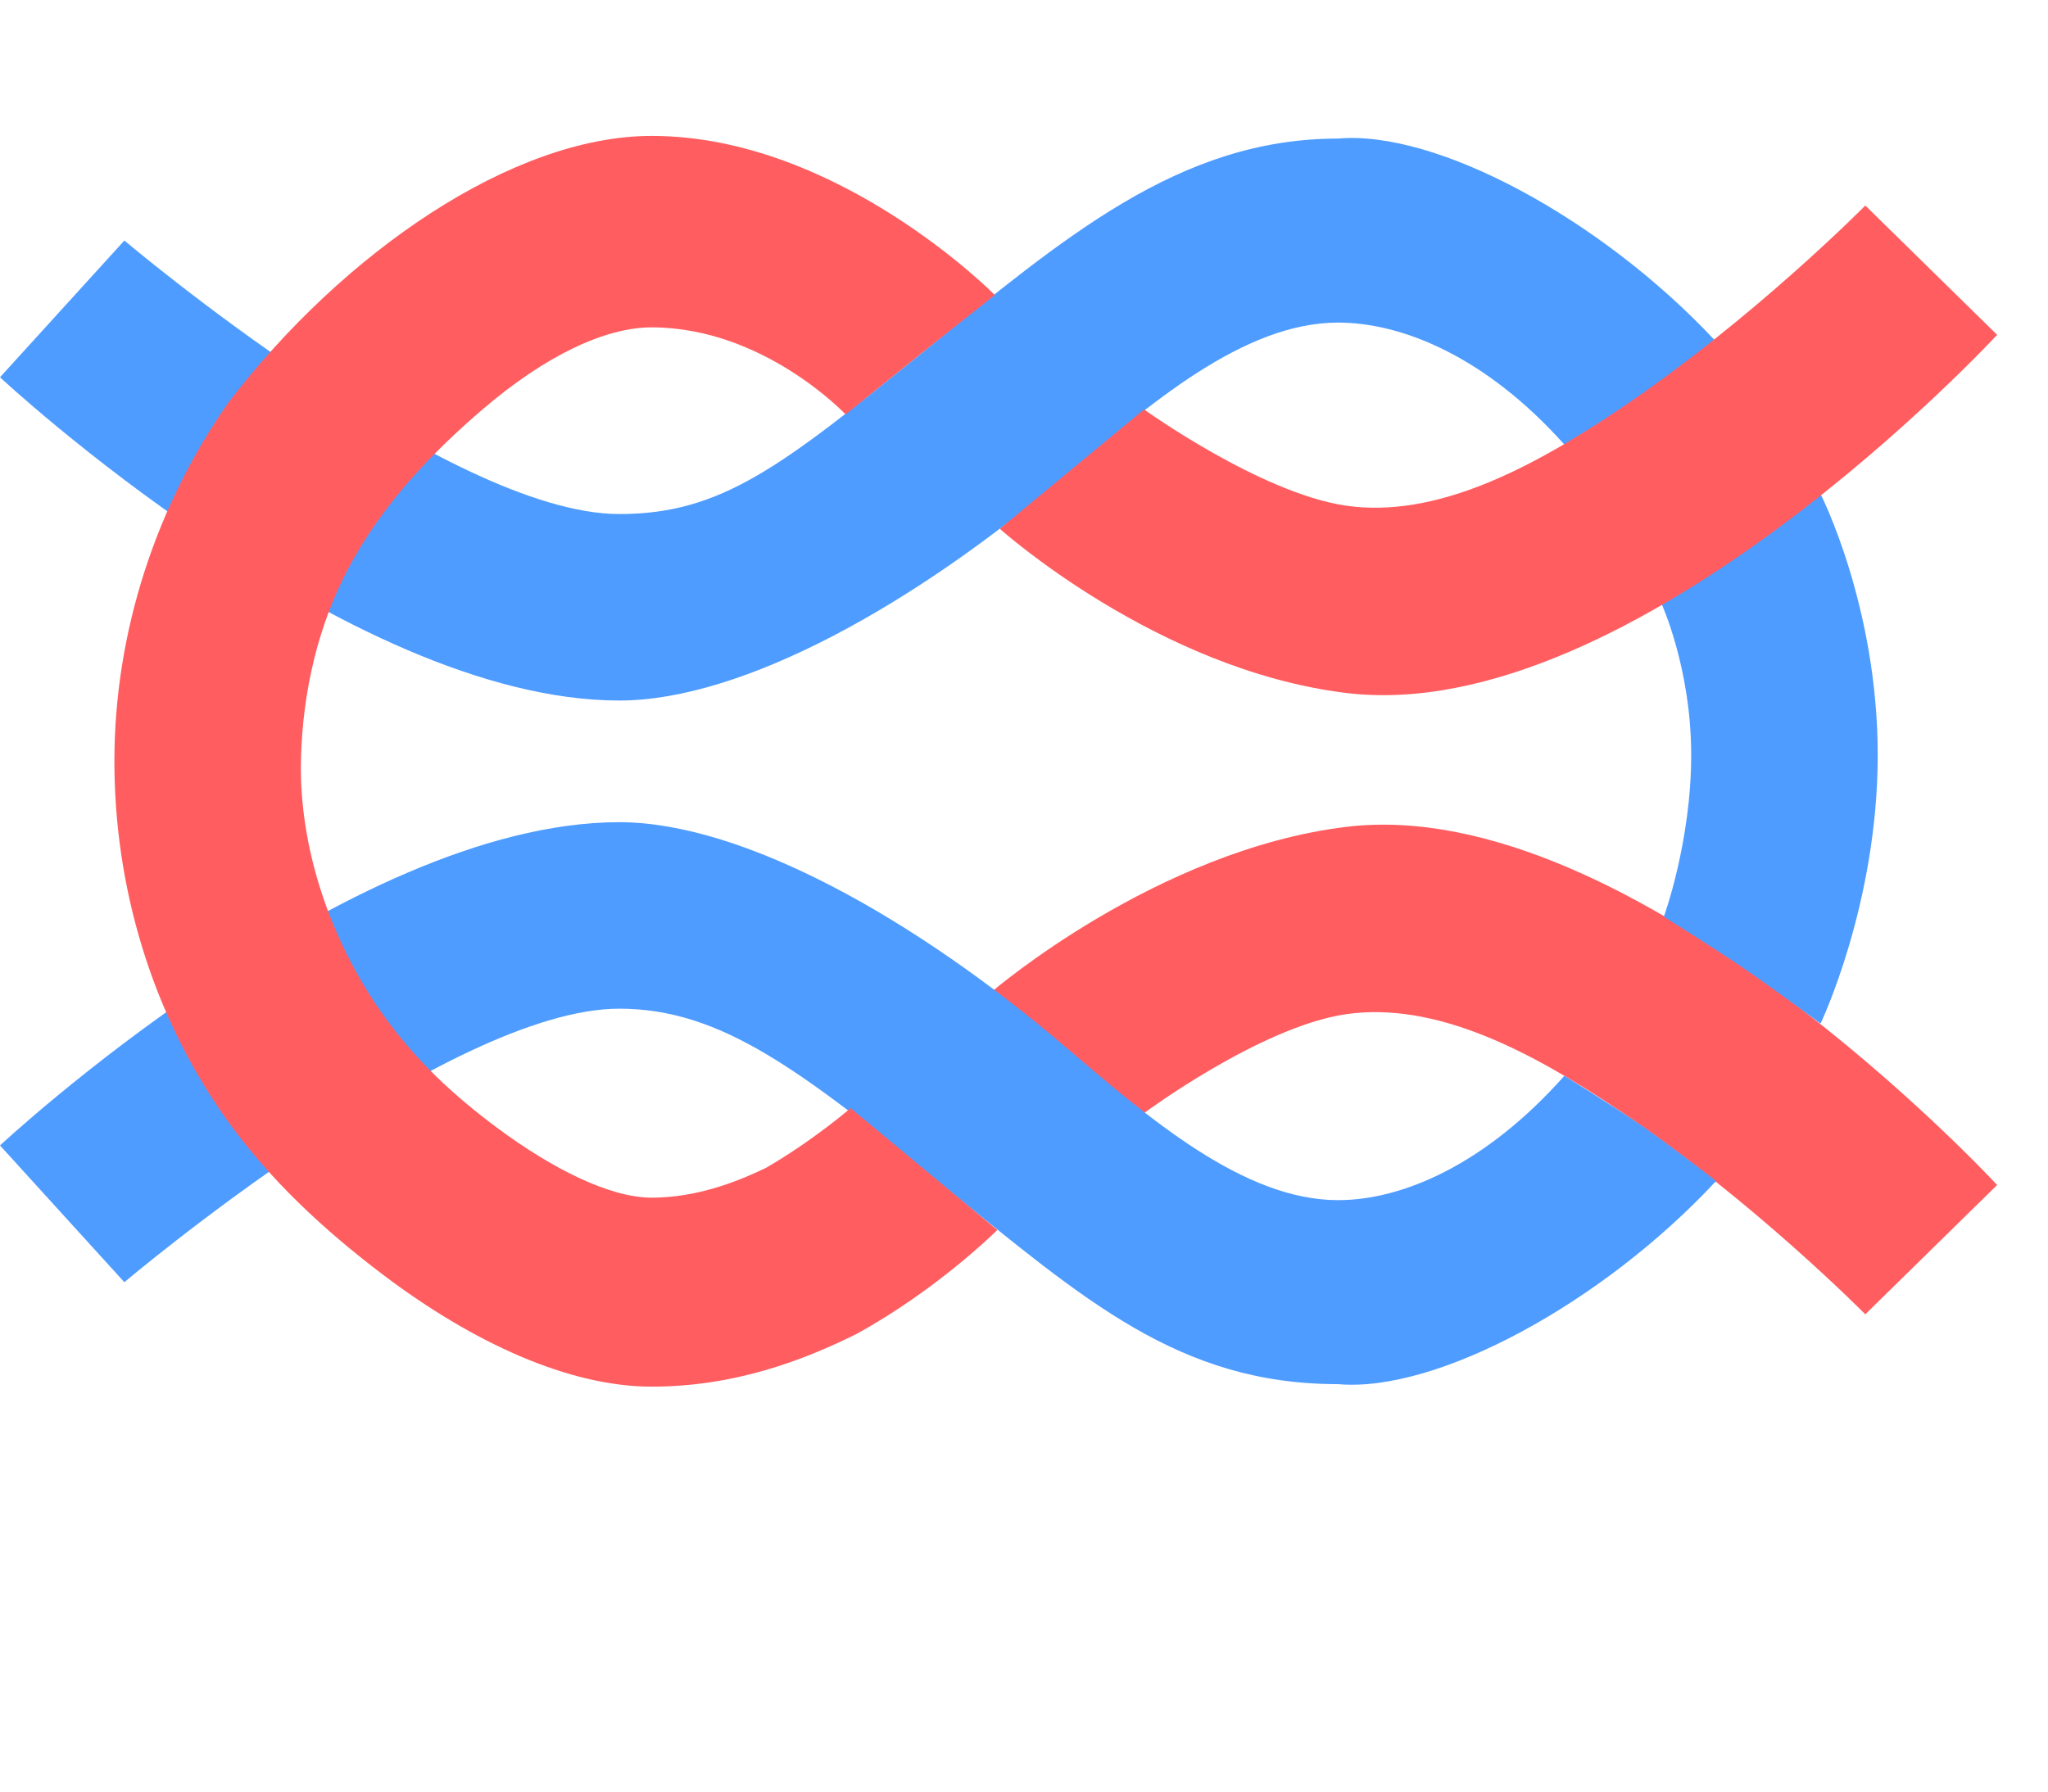
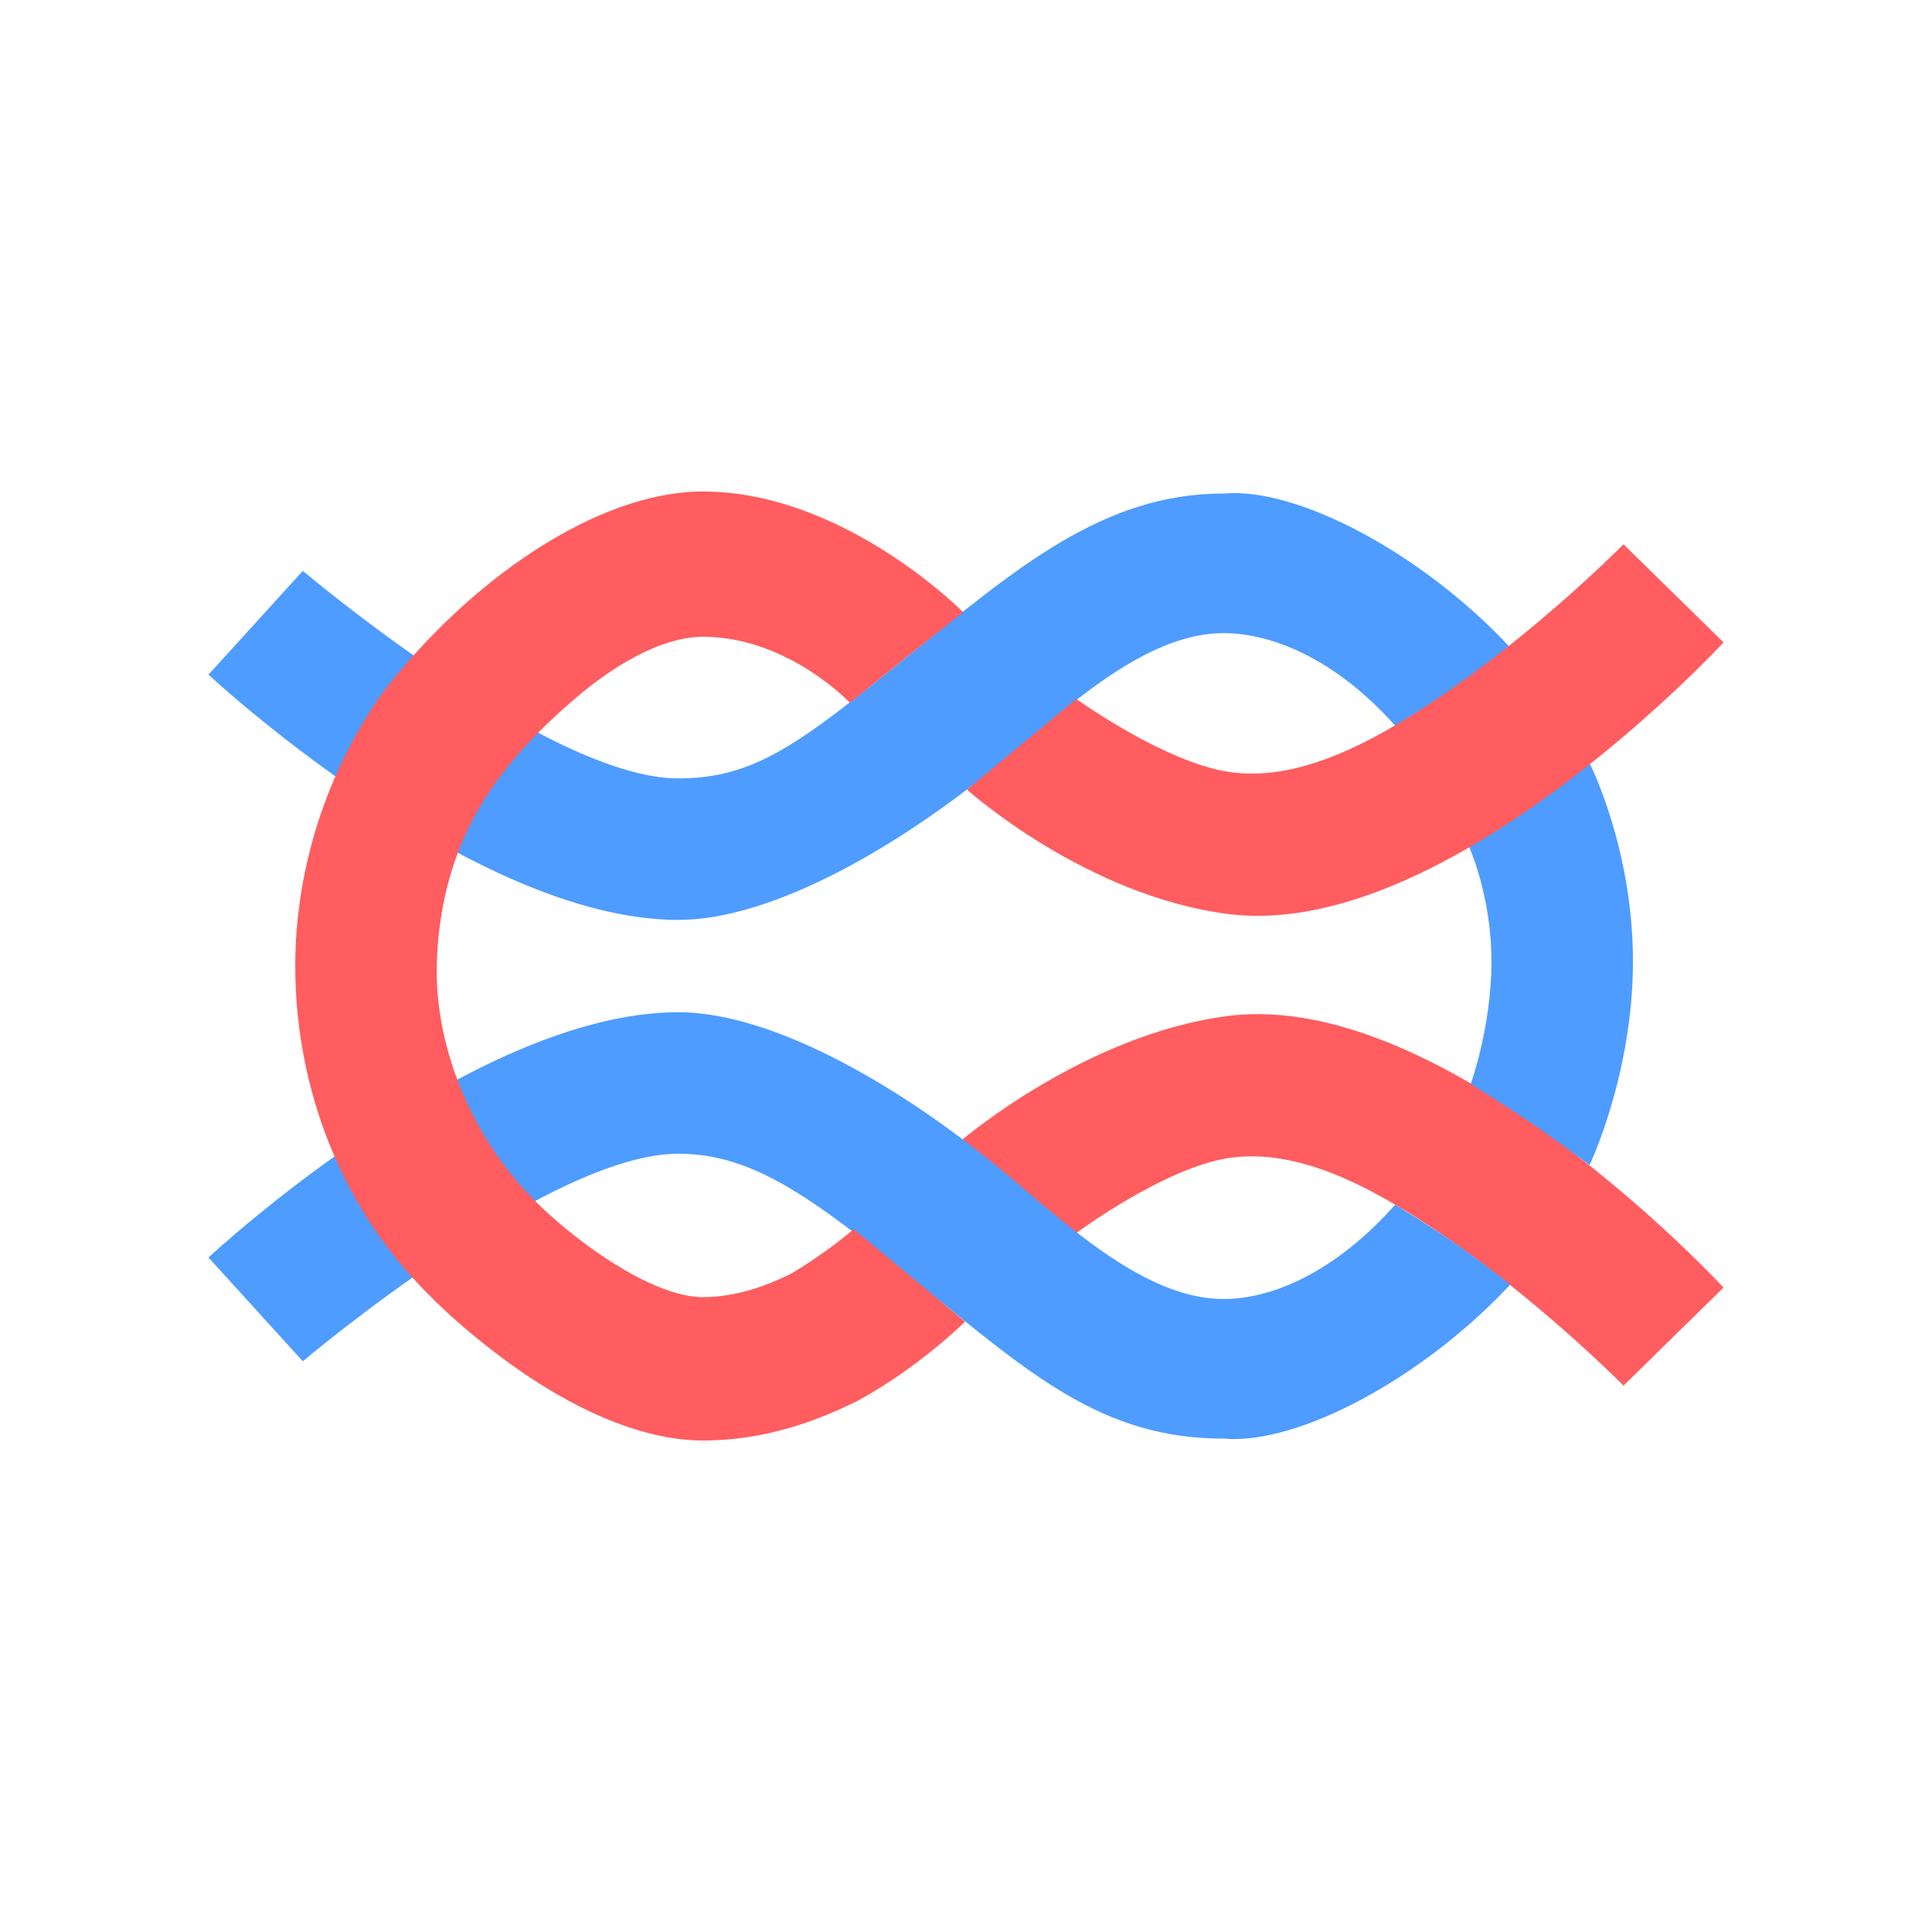
- <svg xmlns="http://www.w3.org/2000/svg" width="112" height="98" viewBox="0 0 112 98" version="1.1" preserveAspectRatio="xMidYMid">
-   <g>
-     <path d="M142.13,13.533 C142.13,11.073 140.287,9.227 137.831,9.227 L131.178,9.227 L131.178,0 L152.263,0 L152.263,75.869 L142.13,75.869 L142.13,13.533 Z M191.74,71.357 L191.477,71.546 C187.581,74.335 183.84,76.689 178.434,76.689 C168.915,76.689 161.136,70.127 161.136,60.182 C161.136,50.34 167.994,43.471 181.505,43.471 L191.023,43.471 C192.764,43.471 194.094,42.138 194.094,40.395 L194.094,38.344 C194.094,32.193 189.181,29.014 184.371,29.014 C179.969,29.014 176.387,30.962 174.34,35.474 L163.388,35.474 C166.254,24.811 174.442,19.787 184.575,19.787 C194.299,19.787 204.329,25.119 204.329,38.447 L204.329,75.869 L194.094,75.869 L194.094,72.485 C194.094,71.255 192.764,70.64 191.74,71.357 Z M192.457,60.9 C193.583,59.772 194.094,58.337 194.094,56.799 L194.094,55.261 C194.094,53.518 192.764,52.185 191.023,52.185 L181.198,52.185 C174.545,52.185 171.372,55.158 171.372,59.772 C171.372,64.078 174.34,67.461 179.867,67.461 C184.371,67.461 188.158,65.206 192.457,60.9 Z M228.824,26.491 L228.865,26.451 C232.038,23.376 236.441,19.787 243.4,19.787 C252.204,19.787 260.391,25.324 260.391,37.934 L260.391,75.869 L250.259,75.869 L250.259,40.087 C250.259,33.013 245.959,29.117 240.738,29.117 C235.724,29.117 232.345,31.988 228.764,36.191 C227.023,38.344 226.41,40.805 226.41,43.471 L226.41,75.869 L216.276,75.869 L216.276,21.018 L226.41,21.018 L226.41,25.734 C226.41,26.946 227.9,27.362 228.824,26.491 L228.824,26.491 Z M294.365,97.604 C281.775,97.604 273.792,91.657 271.437,82.43 L282.492,82.43 C284.231,86.223 287.303,88.582 293.444,88.582 C301.632,88.582 306.749,83.763 306.749,72.793 L306.749,71.05 C306.749,69.82 305.725,69.204 304.497,70.23 C301.121,73.203 296.821,75.048 292.727,75.048 C278.806,75.048 269.595,64.283 269.595,47.469 C269.595,30.655 280.24,19.787 293.137,19.787 C296.924,19.787 300.404,20.813 303.78,23.376 C305.214,24.401 306.749,23.581 306.749,21.94 L306.749,21.018 L316.884,21.018 L316.884,72.793 C316.884,90.222 306.339,97.604 294.365,97.604 Z M304.497,60.695 C306.238,58.747 306.749,57.414 306.749,54.338 L306.749,39.575 C306.749,36.499 306.238,34.551 304.19,32.603 C301.939,30.45 298.766,29.014 294.672,29.014 C286.279,29.014 279.83,35.986 279.83,47.469 C279.83,58.952 285.768,65.718 293.751,65.718 C298.356,65.718 301.735,63.668 304.497,60.695 Z M334.759,33.423 C334.759,31.68 333.328,30.245 331.587,30.245 L323.807,30.245 L323.807,21.018 L331.587,21.018 C333.328,21.018 334.759,19.582 334.759,17.839 L334.759,16.404 C334.759,5.434 340.39,0 351.342,0 L358.302,0 L358.302,9.227 L351.239,9.227 C347.042,9.227 344.894,11.585 344.894,16.404 L344.894,17.839 C344.894,19.582 346.325,21.018 348.066,21.018 L358.302,21.018 L358.302,30.245 L348.066,30.245 C346.325,30.245 344.894,31.68 344.894,33.423 L344.894,75.869 L334.759,75.869 L334.759,33.423 Z M396.422,60.695 C398.163,58.542 398.777,56.081 398.777,53.415 L398.777,21.018 L408.909,21.018 L408.909,75.869 L398.777,75.869 L398.777,71.152 C398.777,69.922 397.242,69.512 396.322,70.435 C393.146,73.51 388.746,77.099 381.787,77.099 C373.189,77.099 365.206,71.562 365.206,58.952 L365.206,21.018 L375.338,21.018 L375.338,57.004 C375.338,64.078 379.432,67.769 384.242,67.769 C389.463,67.769 392.839,64.898 396.422,60.695 Z M441.351,53.826 L432.651,51.365 C425.078,49.212 419.447,44.291 419.447,35.884 C419.447,26.759 427.943,19.787 437.565,19.787 C445.241,19.787 454.555,23.273 457.011,35.474 L447.287,35.474 C445.956,31.27 442.476,28.502 437.565,28.502 C432.754,28.502 429.272,31.475 429.272,35.269 C429.272,38.447 431.217,40.805 435.824,42.138 L444.013,44.496 C451.79,46.751 458.035,51.468 458.035,60.49 C458.035,69.922 449.845,77.099 439.713,77.099 C430.399,77.099 420.675,72.485 418.116,61.31 L428.557,61.31 C430.092,65.513 434.289,68.384 439.303,68.384 C444.831,68.384 448.207,65.103 448.207,61.105 C448.207,57.209 445.548,55.056 441.351,53.826 Z M475.664,54.953 C476.791,62.643 482.932,67.974 488.971,67.974 C493.474,67.974 497.364,65.718 499.923,61.31 L510.669,61.31 C506.779,70.947 498.693,77.099 488.868,77.099 C474.129,77.099 464.404,64.693 464.404,48.392 C464.404,32.09 474.743,19.787 488.765,19.787 C504.017,19.787 512,32.09 512,46.136 L512,51.673 L477.405,51.673 C475.971,51.673 475.357,52.595 475.664,54.953 Z M499.206,43.163 C500.844,43.163 501.458,42.343 501.048,39.78 C499.923,33.423 495.213,28.912 488.765,28.912 C482.625,28.912 477.405,33.423 475.767,39.882 C475.153,42.24 475.971,43.163 477.405,43.163 L499.206,43.163 Z" fill="#1B1917" />
-     <path d="M54.268,54.223 L62.564,60.887 C62.564,60.887 68.913,56.173 73.582,55.481 C78.478,54.755 83.702,57.485 88.543,60.74 C95.855,65.656 102.008,71.893 102.008,71.893 L109.217,64.82 C109.217,64.82 89.342,43.286 73.582,45.234 C63.245,46.512 54.268,54.223 54.268,54.223 Z" fill="#FF5D5F" />
-     <path d="M6.801,13.157 L0,20.637 C0,20.637 18.947,38.319 33.867,38.319 C40.668,38.319 50.099,32.992 58.214,26.07 C62.838,22.125 68.007,17.645 73.175,17.645 C76.649,17.645 81.231,19.485 85.552,24.318 C85.552,24.318 88.341,22.645 90.041,21.444 C91.534,20.387 93.753,18.587 93.753,18.587 C87.537,11.953 78.547,7.104 73.175,7.58 C64.47,7.581 58.214,13 50.461,19.267 C42.708,25.535 39.444,28.118 33.867,28.118 C24.482,28.118 6.801,13.157 6.801,13.157 Z" fill="#4E9CFF" />
-     <path d="M6.801,70.136 L0,62.656 C0,62.656 18.947,44.974 33.867,44.974 C40.668,44.974 50.099,50.301 58.214,57.223 C62.838,61.168 68.007,65.648 73.175,65.648 C76.666,65.648 81.213,63.732 85.552,58.847 C85.552,58.847 88.161,60.455 89.769,61.568 C91.422,62.711 93.849,64.602 93.849,64.602 C87.631,71.289 78.575,76.191 73.175,75.713 C64.47,75.712 59.302,71.099 51.549,64.832 C43.796,58.565 39.444,55.175 33.867,55.175 C24.482,55.175 6.801,70.136 6.801,70.136 Z" fill="#4E9CFF" />
-     <path d="M95.479,30.012 C93.71,31.235 90.855,33.005 90.855,33.005 C90.855,33.005 92.487,36.541 92.487,41.301 C92.487,46.062 90.991,50.142 90.991,50.142 C90.991,50.142 93.554,51.743 95.208,52.863 C96.925,54.025 99.56,55.991 99.56,55.991 C99.56,55.991 102.688,49.462 102.688,41.301 C102.688,33.141 99.56,27.02 99.56,27.02 C99.56,27.02 97.105,28.889 95.479,30.012 Z" fill="#4E9CFF" />
-     <path d="M54.676,28.924 L62.565,22.396 C62.565,22.396 68.913,26.963 73.582,27.655 C78.478,28.38 83.703,25.65 88.543,22.396 C95.855,17.48 102.009,11.243 102.009,11.243 L109.217,18.315 C109.217,18.315 89.342,39.849 73.582,37.901 C63.245,36.623 54.676,28.924 54.676,28.924 Z" fill="#FF5D5F" />
-     <path d="M35.636,7.434 C45.838,7.434 54.405,16.139 54.405,16.139 C54.405,16.139 52.021,18.017 50.461,19.268 C48.835,20.569 46.244,22.668 46.244,22.668 C46.244,22.668 41.757,17.907 35.636,17.907 C33.127,17.907 29.865,19.415 26.388,22.396 C23.705,24.696 20.913,27.555 19.043,31.101 C17.426,34.166 16.544,37.779 16.459,41.574 C16.352,46.339 18.041,51.335 20.811,55.311 C22.668,57.976 24.884,59.981 27.204,61.704 C30.214,63.939 33.354,65.512 35.636,65.512 C38.074,65.512 40.266,64.665 41.893,63.88 C44.477,62.384 46.516,60.616 46.516,60.616 L54.541,67.28 C54.541,67.28 51.277,70.544 46.79,72.993 C43.89,74.423 40.163,75.849 35.636,75.849 C31.113,75.849 25.86,73.446 20.947,69.728 C17.771,67.325 14.658,64.478 12.242,61.023 C8.283,55.362 6.243,48.475 6.256,41.574 C6.27,34.586 8.523,27.666 12.514,21.988 C18.771,13.827 28.025,7.434 35.636,7.434 Z" fill="#FF5D5F" />
-   </g>
+ <svg xmlns="http://www.w3.org/2000/svg" width="512" height="512" viewBox="0 0 512 512" fill="none">
+   <path d="M254.75 302.25L285.25 326.75C285.25 326.75 308.587 309.418 325.75 306.875C343.75 304.208 362.954 314.244 380.75 326.208C407.629 344.279 430.25 367.208 430.25 367.208L456.75 341.208C456.75 341.208 383.686 262.047 325.75 269.208C287.75 273.905 254.75 302.25 254.75 302.25Z" fill="#FF5D5F" />
+   <path d="M80.25 151.286L55.25 178.786C55.25 178.786 124.902 243.786 179.75 243.786C204.75 243.786 239.419 224.201 269.25 198.757C286.25 184.257 305.25 167.786 324.25 167.786C337.021 167.786 353.866 174.551 369.75 192.316C369.75 192.316 380.003 186.168 386.25 181.75C391.74 177.868 399.896 171.25 399.896 171.25C377.047 146.864 343.998 129.038 324.25 130.786C292.25 130.79 269.25 150.711 240.75 173.75C212.25 196.789 200.25 206.286 179.75 206.286C145.25 206.286 80.25 151.286 80.25 151.286Z" fill="#4E9CFF" />
+   <path d="M80.25 360.75L55.25 333.25C55.25 333.25 124.902 268.25 179.75 268.25C204.75 268.25 239.419 287.835 269.25 313.279C286.25 327.779 305.25 344.25 324.25 344.25C337.083 344.25 353.799 337.207 369.75 319.25C369.75 319.25 379.339 325.161 385.25 329.25C391.328 333.455 400.25 340.407 400.25 340.407C377.39 364.987 344.1 383.007 324.25 381.25C292.25 381.246 273.25 364.289 244.75 341.25C216.25 318.211 200.25 305.75 179.75 305.75C145.25 305.75 80.25 360.75 80.25 360.75Z" fill="#4E9CFF" />
+   <path d="M406.25 213.25C399.745 217.746 389.25 224.25 389.25 224.25C389.25 224.25 395.25 237.25 395.25 254.75C395.25 272.25 389.75 287.25 389.75 287.25C389.75 287.25 399.172 293.135 405.25 297.25C411.564 301.525 421.25 308.75 421.25 308.75C421.25 308.75 432.75 284.75 432.75 254.75C432.75 224.75 421.25 202.25 421.25 202.25C421.25 202.25 412.226 209.12 406.25 213.25Z" fill="#4E9CFF" />
+   <path d="M256.25 209.25L285.25 185.25C285.25 185.25 308.587 202.04 325.75 204.583C343.75 207.25 362.954 197.214 380.75 185.25C407.629 167.179 430.25 144.25 430.25 144.25L456.75 170.25C456.75 170.25 383.686 249.411 325.75 242.25C287.75 237.553 256.25 209.25 256.25 209.25Z" fill="#FF5D5F" />
+   <path d="M186.255 130.25C223.755 130.25 255.25 162.25 255.25 162.25C255.25 162.25 246.487 169.155 240.75 173.75C234.775 178.536 225.25 186.25 225.25 186.25C225.25 186.25 208.755 168.75 186.255 168.75C177.028 168.75 165.039 174.292 152.255 185.25C142.391 193.705 132.129 204.216 125.255 217.25C119.31 228.52 116.068 241.802 115.755 255.75C115.361 273.269 121.571 291.634 131.755 306.25C138.58 316.046 146.726 323.418 155.255 329.75C166.323 337.968 177.865 343.75 186.255 343.75C195.217 343.75 203.274 340.635 209.255 337.75C218.755 332.25 226.25 325.75 226.25 325.75L255.75 350.25C255.75 350.25 243.75 362.25 227.255 371.25C216.595 376.507 202.895 381.75 186.255 381.75C169.626 381.75 150.315 372.915 132.255 359.25C120.579 350.416 109.135 339.948 100.255 327.25C85.701 306.438 78.2 281.118 78.25 255.75C78.301 230.065 86.582 204.625 101.255 183.75C124.255 153.75 158.273 130.25 186.255 130.25Z" fill="#FF5D5F" />
</svg>
